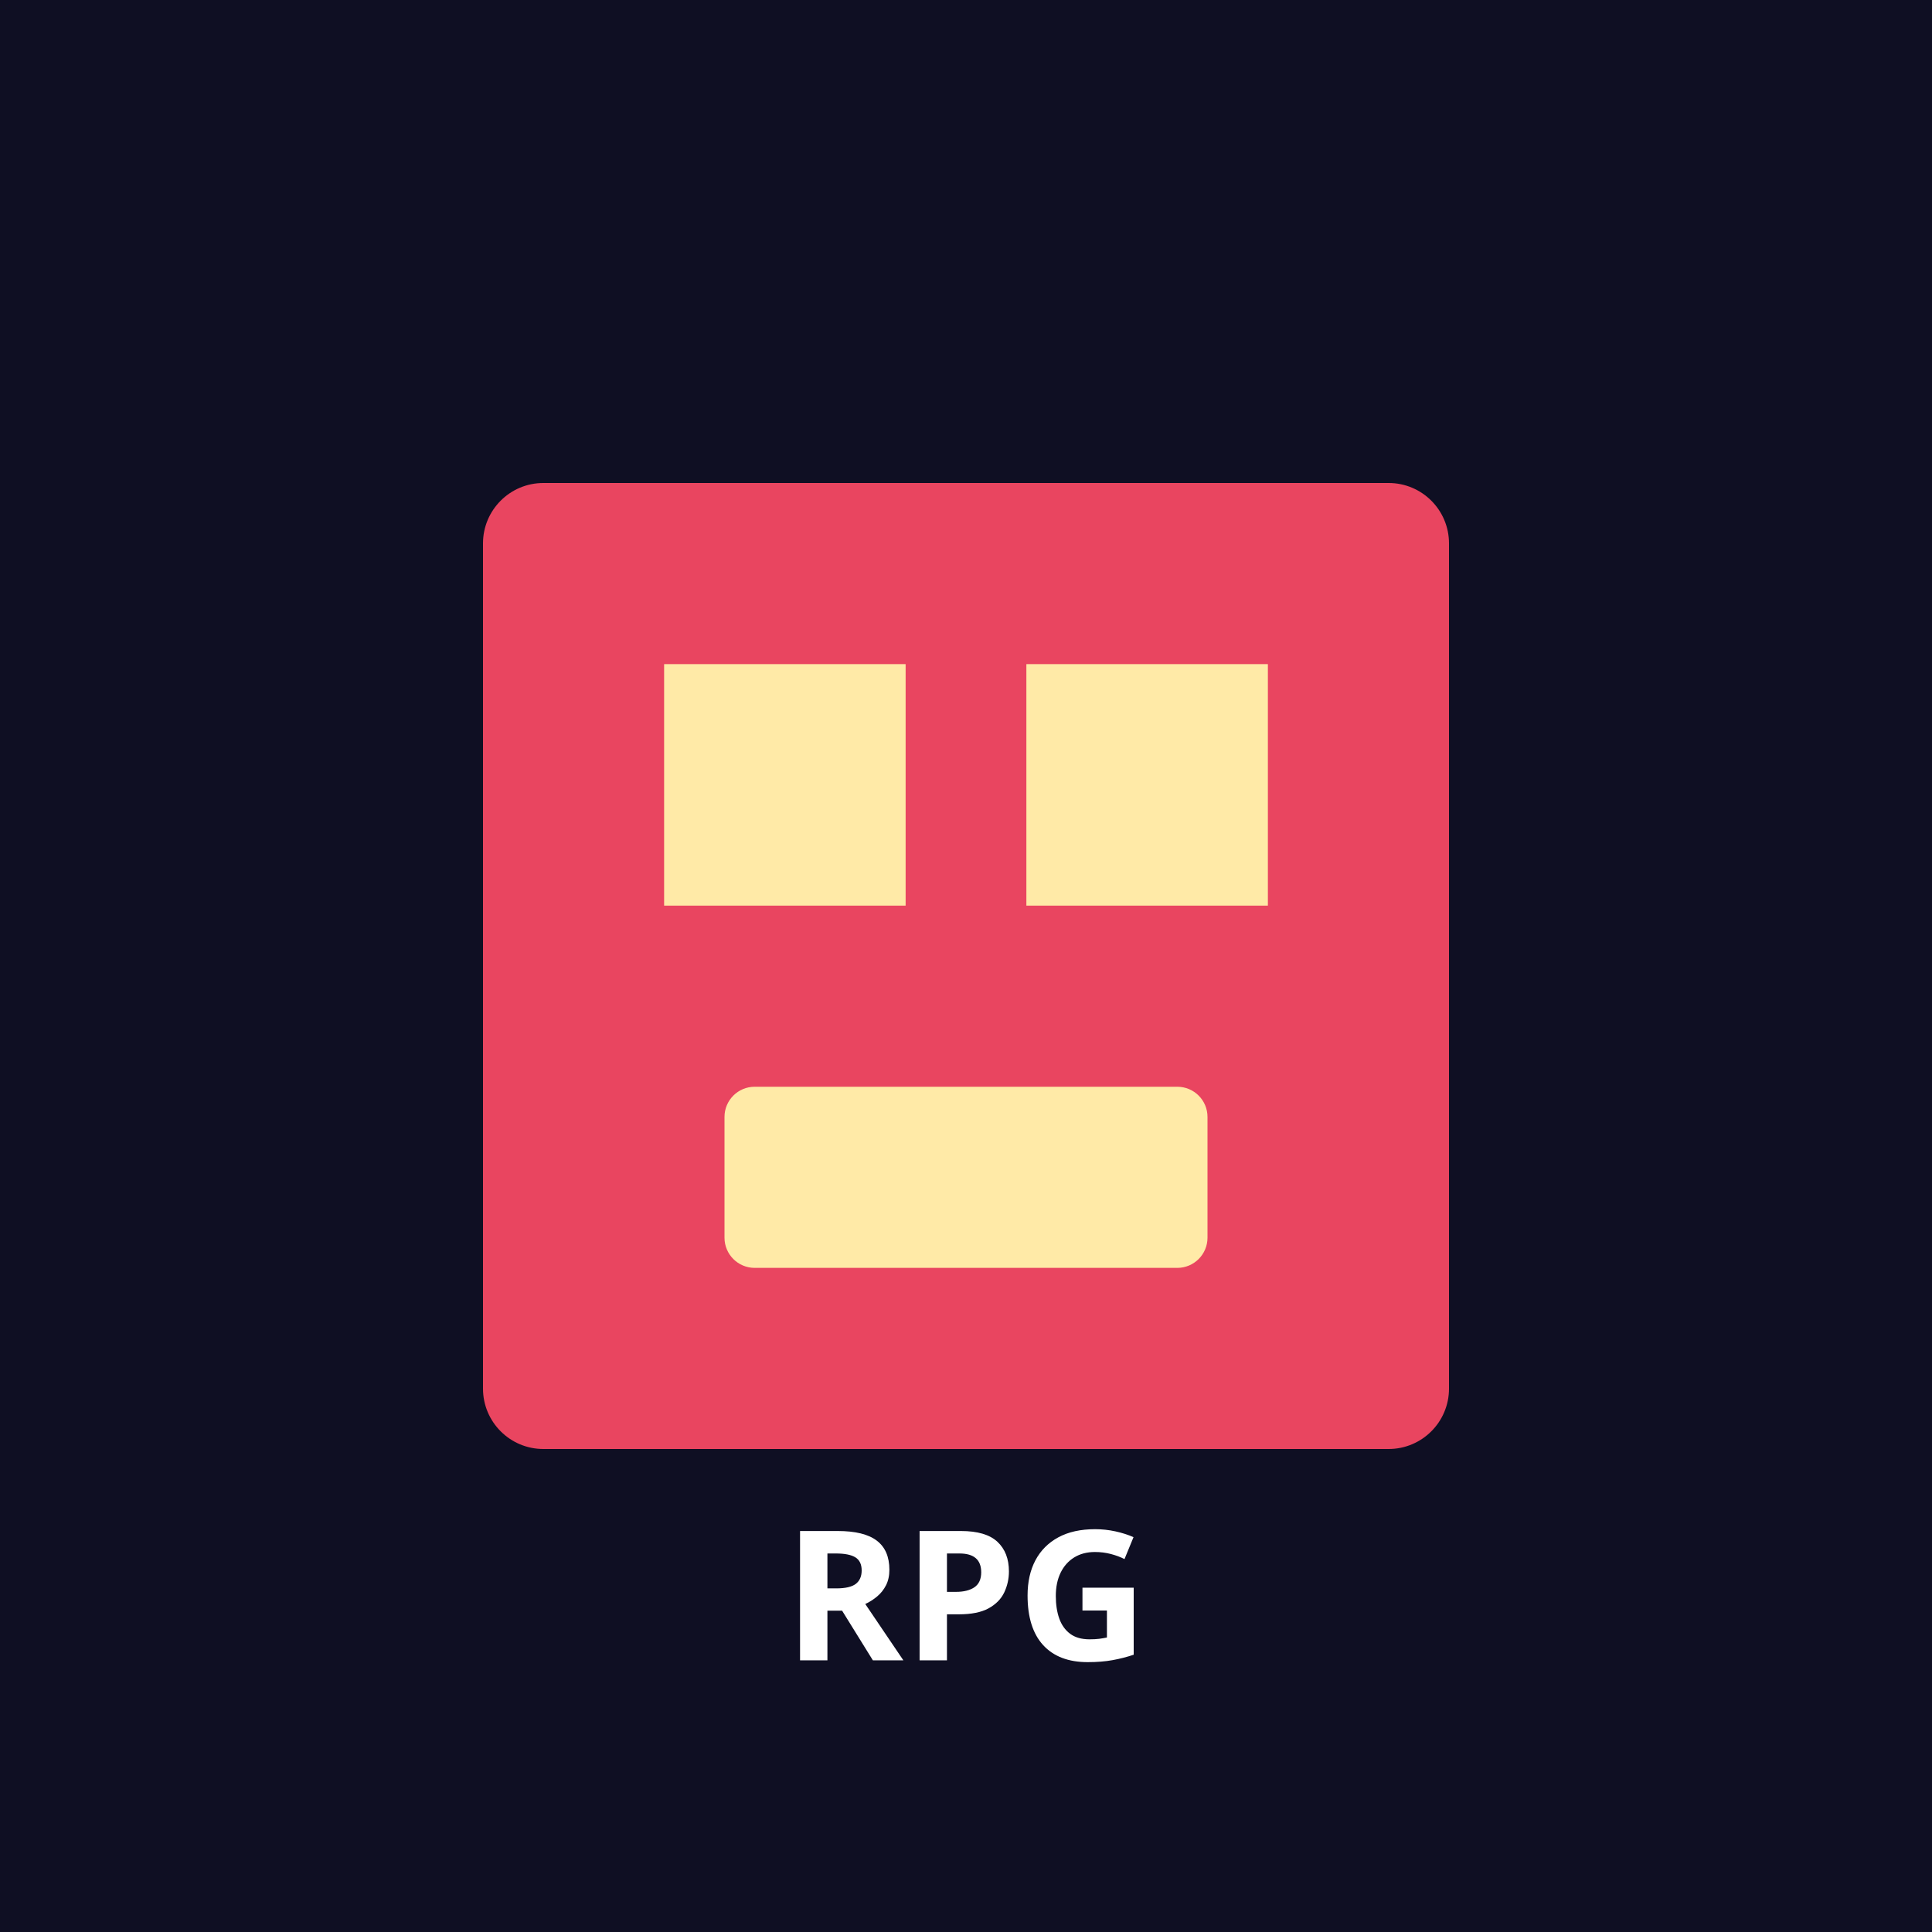
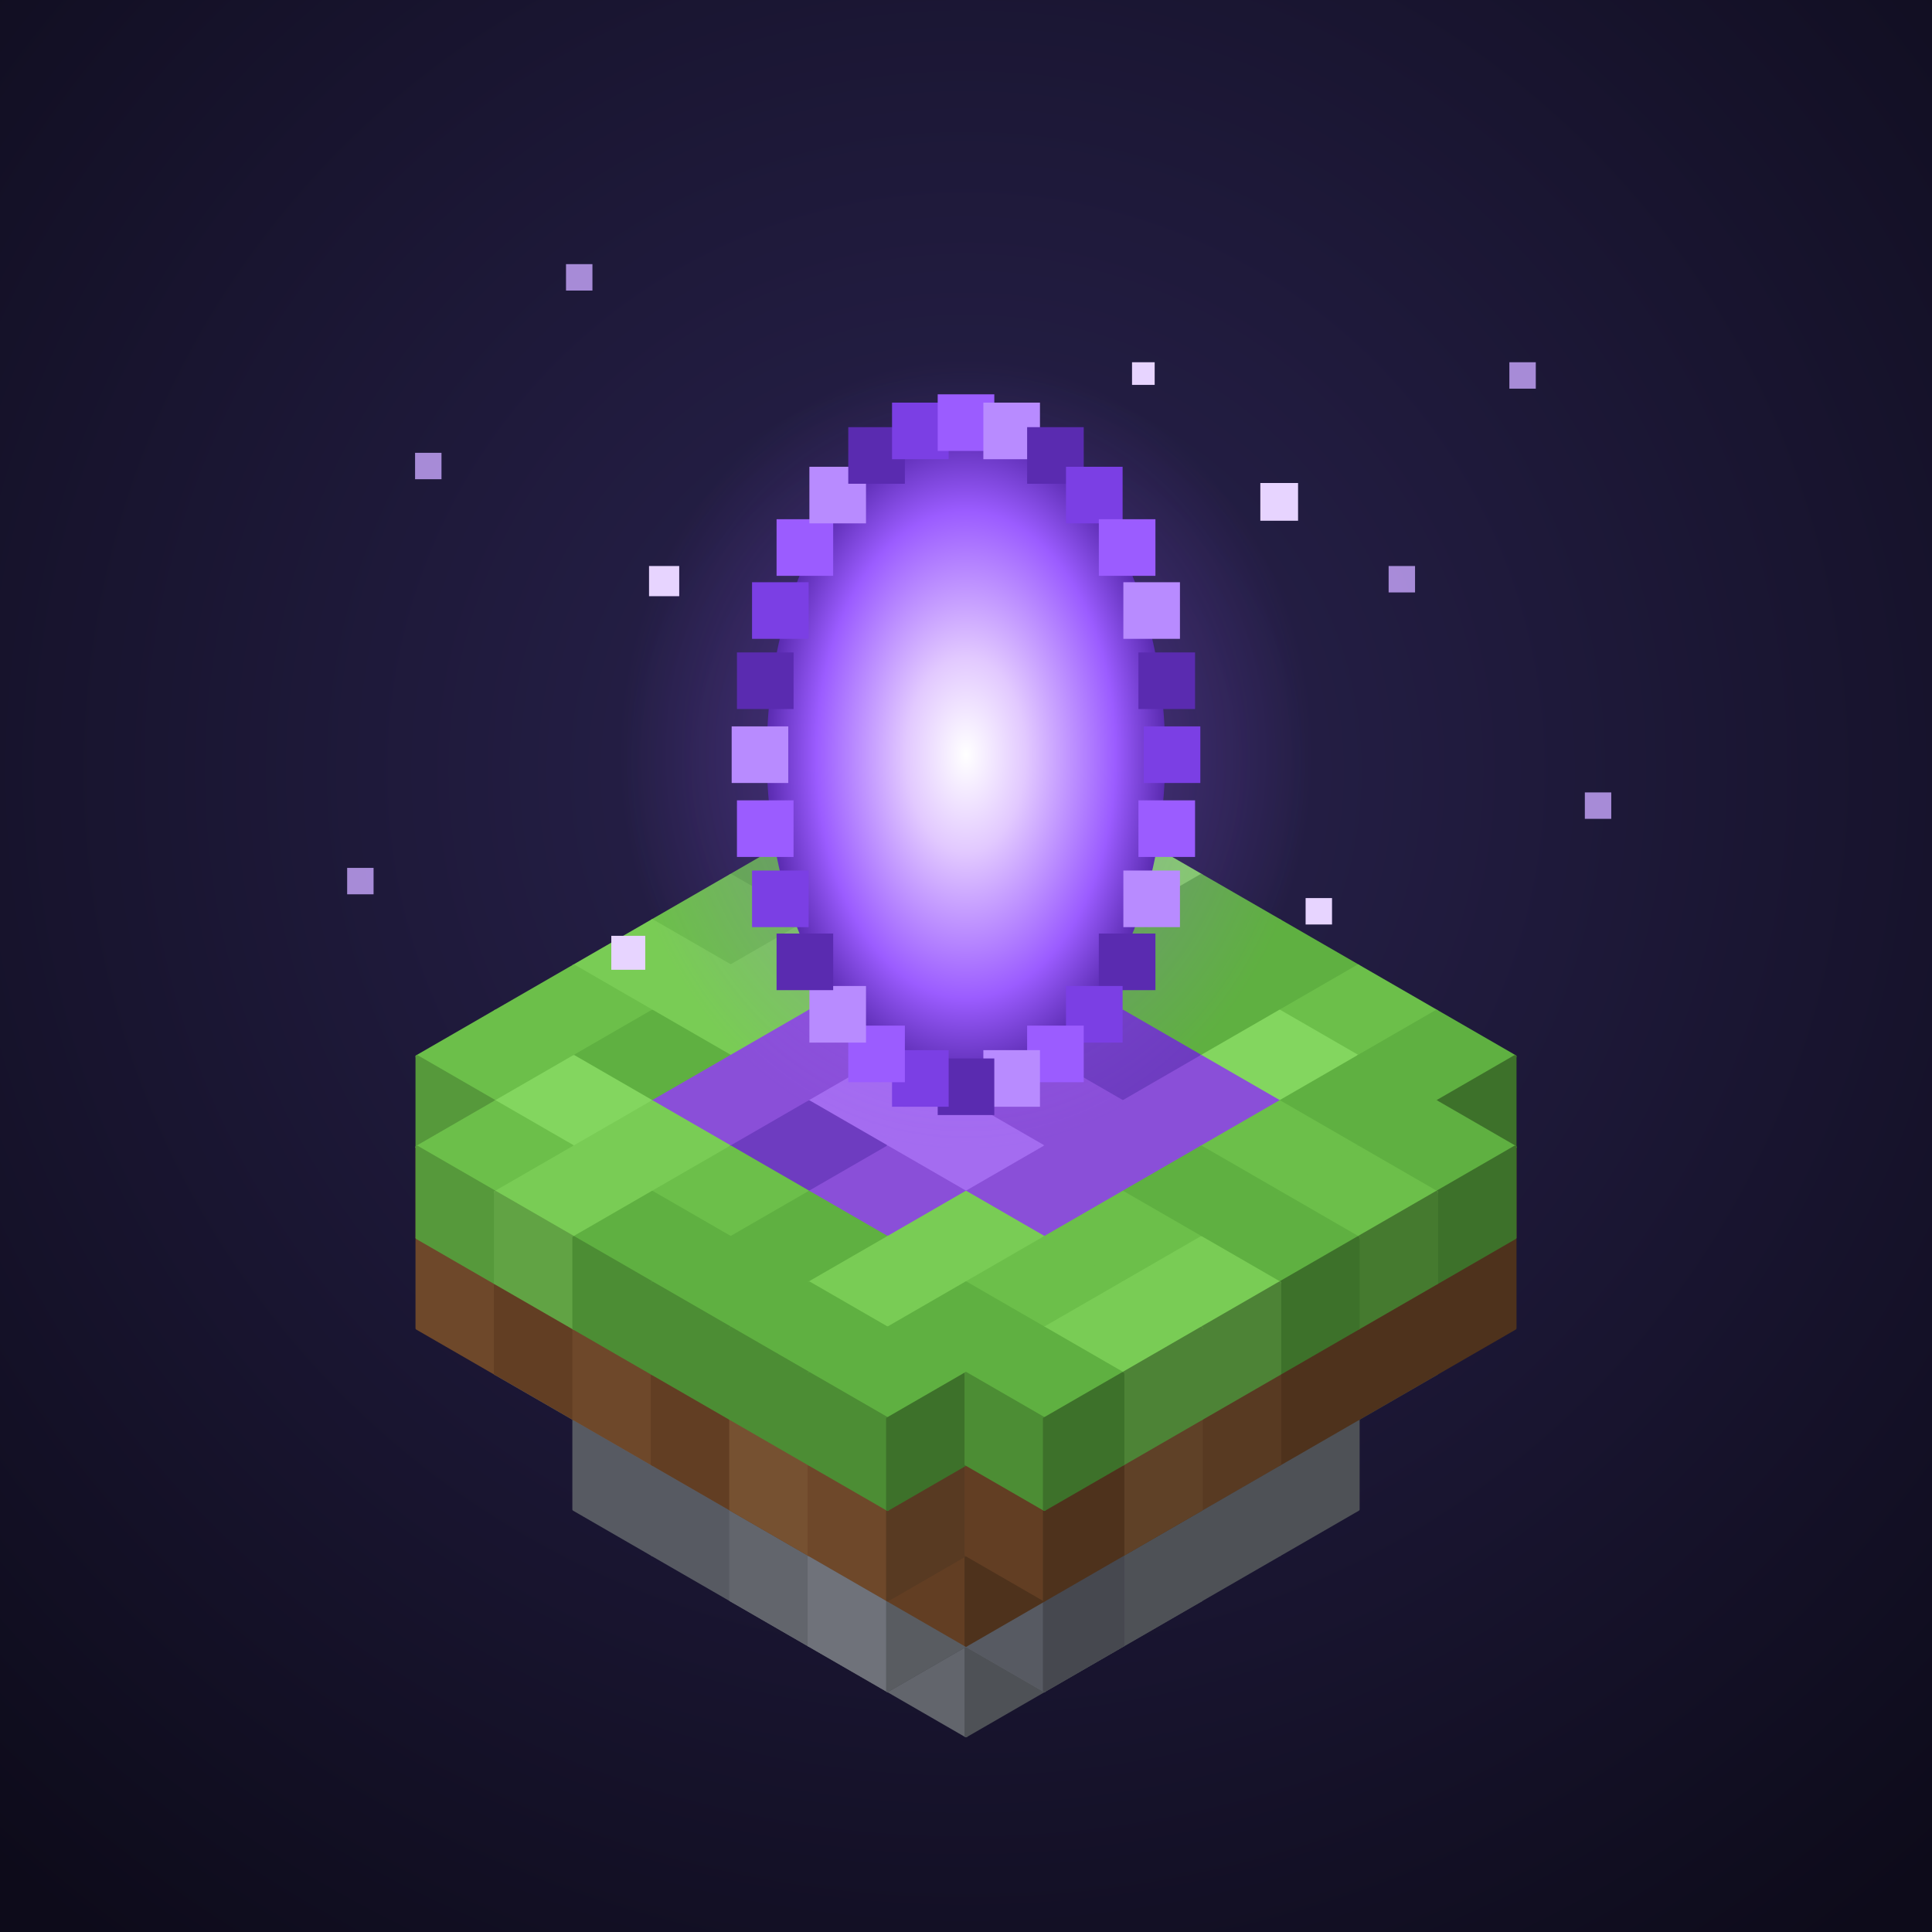
- <svg xmlns="http://www.w3.org/2000/svg" viewBox="0 0 512 512">
-   <rect width="512" height="512" fill="#0f0f23" />
-   <rect x="128" y="128" width="256" height="256" fill="#e94560" rx="16" />
-   <rect x="176" y="176" width="64" height="64" fill="#ffeaa7" />
-   <rect x="272" y="176" width="64" height="64" fill="#ffeaa7" />
-   <rect x="192" y="288" width="128" height="48" fill="#ffeaa7" rx="8" />
-   <text x="256" y="440" text-anchor="middle" fill="#fff" font-family="sans-serif" font-size="48" font-weight="bold">RPG</text>
+ <svg xmlns="http://www.w3.org/2000/svg" viewBox="0 0 512 512" width="512" height="512">
+   <defs>
+     <radialGradient id="bg" cx="50%" cy="40%" r="75%">
+       <stop offset="0" stop-color="#2a2350" />
+       <stop offset="1" stop-color="#0d0b1a" />
+     </radialGradient>
+     <radialGradient id="portal" cx="50%" cy="50%" r="50%">
+       <stop offset="0" stop-color="#ffffff" />
+       <stop offset="0.3" stop-color="#e2c9ff" />
+       <stop offset="0.75" stop-color="#9b5cff" />
+       <stop offset="1" stop-color="#5a2bb0" />
+     </radialGradient>
+     <radialGradient id="halo" cx="50%" cy="50%" r="50%">
+       <stop offset="0" stop-color="#9b5cff" stop-opacity="0.45" />
+       <stop offset="1" stop-color="#9b5cff" stop-opacity="0" />
+     </radialGradient>
+   </defs>
+   <rect width="512" height="512" fill="url(#bg)" />
+   <rect x="110" y="120" width="7" height="7" fill="#c9a8ff" opacity="0.8" />
+   <rect x="400" y="96" width="7" height="7" fill="#c9a8ff" opacity="0.8" />
+   <rect x="150" y="70" width="7" height="7" fill="#c9a8ff" opacity="0.8" />
+   <rect x="420" y="210" width="7" height="7" fill="#c9a8ff" opacity="0.8" />
+   <rect x="92" y="230" width="7" height="7" fill="#c9a8ff" opacity="0.8" />
+   <rect x="368" y="150" width="7" height="7" fill="#c9a8ff" opacity="0.8" />
+   <polygon points="235.22,208.00 256.00,220.00 235.22,232.00 214.43,220.00" fill="#5fb041" stroke="#5fb041" stroke-width="0.8" stroke-linejoin="round" />
+   <polygon points="276.78,208.00 297.57,220.00 276.78,232.00 256.00,220.00" fill="#83d65f" stroke="#83d65f" stroke-width="0.8" stroke-linejoin="round" />
+   <polygon points="214.43,436.00 235.22,448.00 235.22,424.00 214.43,412.00" fill="#575a62" stroke="#575a62" stroke-width="0.8" stroke-linejoin="round" />
+   <polygon points="297.57,436.00 276.78,448.00 276.78,424.00 297.57,412.00" fill="#46484f" stroke="#46484f" stroke-width="0.8" stroke-linejoin="round" />
+   <polygon points="193.65,400.00 214.43,412.00 214.43,388.00 193.65,376.00" fill="#575a62" stroke="#575a62" stroke-width="0.8" stroke-linejoin="round" />
+   <polygon points="318.35,400.00 297.57,412.00 297.57,388.00 318.35,376.00" fill="#46484f" stroke="#46484f" stroke-width="0.8" stroke-linejoin="round" />
+   <polygon points="214.43,220.00 235.22,232.00 214.43,244.00 193.65,232.00" fill="#5fb041" stroke="#5fb041" stroke-width="0.8" stroke-linejoin="round" />
+   <polygon points="256.00,220.00 276.78,232.00 256.00,244.00 235.22,232.00" fill="#83d65f" stroke="#83d65f" stroke-width="0.8" stroke-linejoin="round" />
+   <polygon points="297.57,220.00 318.35,232.00 297.57,244.00 276.78,232.00" fill="#83d65f" stroke="#83d65f" stroke-width="0.8" stroke-linejoin="round" />
+   <polygon points="235.22,448.00 256.00,460.00 256.00,436.00 235.22,424.00" fill="#62656c" stroke="#62656c" stroke-width="0.8" stroke-linejoin="round" />
+   <polygon points="276.78,448.00 256.00,460.00 256.00,436.00 276.78,424.00" fill="#4e5156" stroke="#4e5156" stroke-width="0.8" stroke-linejoin="round" />
+   <polygon points="152.08,376.00 172.86,388.00 172.86,364.00 152.08,352.00" fill="#575a62" stroke="#575a62" stroke-width="0.8" stroke-linejoin="round" />
+   <polygon points="359.92,376.00 339.14,388.00 339.14,364.00 359.92,352.00" fill="#4e5156" stroke="#4e5156" stroke-width="0.8" stroke-linejoin="round" />
+   <polygon points="193.65,232.00 214.43,244.00 193.65,256.00 172.86,244.00" fill="#6cbf4a" stroke="#6cbf4a" stroke-width="0.8" stroke-linejoin="round" />
+   <polygon points="235.22,232.00 256.00,244.00 235.22,256.00 214.43,244.00" fill="#6cbf4a" stroke="#6cbf4a" stroke-width="0.8" stroke-linejoin="round" />
+   <polygon points="276.78,232.00 297.57,244.00 276.78,256.00 256.00,244.00" fill="#79cc55" stroke="#79cc55" stroke-width="0.8" stroke-linejoin="round" />
+   <polygon points="318.35,232.00 339.14,244.00 318.35,256.00 297.57,244.00" fill="#5fb041" stroke="#5fb041" stroke-width="0.8" stroke-linejoin="round" />
+   <polygon points="193.65,424.00 214.43,436.00 214.43,412.00 193.65,400.00" fill="#6f727a" stroke="#6f727a" stroke-width="0.8" stroke-linejoin="round" />
+   <polygon points="318.35,424.00 297.57,436.00 297.57,412.00 318.35,400.00" fill="#4e5156" stroke="#4e5156" stroke-width="0.8" stroke-linejoin="round" />
+   <polygon points="172.86,244.00 193.65,256.00 172.86,268.00 152.08,256.00" fill="#79cc55" stroke="#79cc55" stroke-width="0.8" stroke-linejoin="round" />
+   <polygon points="214.43,244.00 235.22,256.00 214.43,268.00 193.65,256.00" fill="#79cc55" stroke="#79cc55" stroke-width="0.8" stroke-linejoin="round" />
+   <polygon points="256.00,244.00 276.78,256.00 256.00,268.00 235.22,256.00" fill="#6cbf4a" stroke="#6cbf4a" stroke-width="0.8" stroke-linejoin="round" />
+   <polygon points="297.57,244.00 318.35,256.00 297.57,268.00 276.78,256.00" fill="#5fb041" stroke="#5fb041" stroke-width="0.8" stroke-linejoin="round" />
+   <polygon points="339.14,244.00 359.92,256.00 339.14,268.00 318.35,256.00" fill="#5fb041" stroke="#5fb041" stroke-width="0.8" stroke-linejoin="round" />
+   <polygon points="214.43,436.00 235.22,448.00 235.22,424.00 214.43,412.00" fill="#575a62" stroke="#575a62" stroke-width="0.8" stroke-linejoin="round" />
+   <polygon points="256.00,436.00 235.22,448.00 235.22,424.00 256.00,412.00" fill="#46484f" stroke="#46484f" stroke-width="0.8" stroke-linejoin="round" />
+   <polygon points="256.00,436.00 276.78,448.00 276.78,424.00 256.00,412.00" fill="#62656c" stroke="#62656c" stroke-width="0.8" stroke-linejoin="round" />
+   <polygon points="297.57,436.00 276.78,448.00 276.78,424.00 297.57,412.00" fill="#4e5156" stroke="#4e5156" stroke-width="0.8" stroke-linejoin="round" />
+   <polygon points="152.08,400.00 172.86,412.00 172.86,388.00 152.08,376.00" fill="#575a62" stroke="#575a62" stroke-width="0.8" stroke-linejoin="round" />
+   <polygon points="359.92,400.00 339.14,412.00 339.14,388.00 359.92,376.00" fill="#4e5156" stroke="#4e5156" stroke-width="0.8" stroke-linejoin="round" />
+   <polygon points="131.29,364.00 152.08,376.00 152.08,352.00 131.29,340.00" fill="#62656c" stroke="#62656c" stroke-width="0.8" stroke-linejoin="round" />
+   <polygon points="380.71,364.00 359.92,376.00 359.92,352.00 380.71,340.00" fill="#46484f" stroke="#46484f" stroke-width="0.8" stroke-linejoin="round" />
+   <polygon points="110.51,328.00 131.29,340.00 131.29,316.00 110.51,304.00" fill="#623e23" stroke="#623e23" stroke-width="0.8" stroke-linejoin="round" />
+   <polygon points="401.49,328.00 380.71,340.00 380.71,316.00 401.49,304.00" fill="#5f4127" stroke="#5f4127" stroke-width="0.8" stroke-linejoin="round" />
+   <polygon points="152.08,256.00 172.86,268.00 152.08,280.00 131.29,268.00" fill="#6cbf4a" stroke="#6cbf4a" stroke-width="0.8" stroke-linejoin="round" />
+   <polygon points="193.65,256.00 214.43,268.00 193.65,280.00 172.86,268.00" fill="#79cc55" stroke="#79cc55" stroke-width="0.8" stroke-linejoin="round" />
+   <polygon points="235.22,256.00 256.00,268.00 235.22,280.00 214.43,268.00" fill="#8a4fd8" stroke="#8a4fd8" stroke-width="0.8" stroke-linejoin="round" />
+   <polygon points="276.78,256.00 297.57,268.00 276.78,280.00 256.00,268.00" fill="#8a4fd8" stroke="#8a4fd8" stroke-width="0.8" stroke-linejoin="round" />
+   <polygon points="318.35,256.00 339.14,268.00 318.35,280.00 297.57,268.00" fill="#5fb041" stroke="#5fb041" stroke-width="0.8" stroke-linejoin="round" />
+   <polygon points="359.92,256.00 380.71,268.00 359.92,280.00 339.14,268.00" fill="#6cbf4a" stroke="#6cbf4a" stroke-width="0.8" stroke-linejoin="round" />
+   <polygon points="172.86,412.00 193.65,424.00 193.65,400.00 172.86,388.00" fill="#575a62" stroke="#575a62" stroke-width="0.8" stroke-linejoin="round" />
+   <polygon points="339.14,412.00 318.35,424.00 318.35,400.00 339.14,388.00" fill="#4e5156" stroke="#4e5156" stroke-width="0.8" stroke-linejoin="round" />
+   <polygon points="152.08,376.00 172.86,388.00 172.86,364.00 152.08,352.00" fill="#62656c" stroke="#62656c" stroke-width="0.8" stroke-linejoin="round" />
+   <polygon points="359.92,376.00 339.14,388.00 339.14,364.00 359.92,352.00" fill="#4e5156" stroke="#4e5156" stroke-width="0.8" stroke-linejoin="round" />
+   <polygon points="131.29,268.00 152.08,280.00 131.29,292.00 110.51,280.00" fill="#6cbf4a" stroke="#6cbf4a" stroke-width="0.8" stroke-linejoin="round" />
+   <polygon points="110.51,304.00 131.29,316.00 131.29,292.00 110.51,280.00" fill="#56993b" stroke="#56993b" stroke-width="0.8" stroke-linejoin="round" />
+   <polygon points="172.86,268.00 193.65,280.00 172.86,292.00 152.08,280.00" fill="#5fb041" stroke="#5fb041" stroke-width="0.8" stroke-linejoin="round" />
+   <polygon points="214.43,268.00 235.22,280.00 214.43,292.00 193.65,280.00" fill="#8a4fd8" stroke="#8a4fd8" stroke-width="0.8" stroke-linejoin="round" />
+   <polygon points="256.00,268.00 276.78,280.00 256.00,292.00 235.22,280.00" fill="#a46cf0" stroke="#a46cf0" stroke-width="0.8" stroke-linejoin="round" />
+   <polygon points="297.57,268.00 318.35,280.00 297.57,292.00 276.78,280.00" fill="#6e3cc0" stroke="#6e3cc0" stroke-width="0.8" stroke-linejoin="round" />
+   <polygon points="339.14,268.00 359.92,280.00 339.14,292.00 318.35,280.00" fill="#83d65f" stroke="#83d65f" stroke-width="0.8" stroke-linejoin="round" />
+   <polygon points="380.71,268.00 401.49,280.00 380.71,292.00 359.92,280.00" fill="#5fb041" stroke="#5fb041" stroke-width="0.8" stroke-linejoin="round" />
+   <polygon points="401.49,304.00 380.71,316.00 380.71,292.00 401.49,280.00" fill="#3d712a" stroke="#3d712a" stroke-width="0.8" stroke-linejoin="round" />
+   <polygon points="193.65,424.00 214.43,436.00 214.43,412.00 193.65,400.00" fill="#62656c" stroke="#62656c" stroke-width="0.8" stroke-linejoin="round" />
+   <polygon points="318.35,424.00 297.57,436.00 297.57,412.00 318.35,400.00" fill="#4e5156" stroke="#4e5156" stroke-width="0.8" stroke-linejoin="round" />
+   <polygon points="172.86,388.00 193.65,400.00 193.65,376.00 172.86,364.00" fill="#62656c" stroke="#62656c" stroke-width="0.8" stroke-linejoin="round" />
+   <polygon points="339.14,388.00 318.35,400.00 318.35,376.00 339.14,364.00" fill="#46484f" stroke="#46484f" stroke-width="0.8" stroke-linejoin="round" />
+   <polygon points="110.51,352.00 131.29,364.00 131.29,340.00 110.51,328.00" fill="#6e482a" stroke="#6e482a" stroke-width="0.8" stroke-linejoin="round" />
+   <polygon points="401.49,352.00 380.71,364.00 380.71,340.00 401.49,328.00" fill="#4e321c" stroke="#4e321c" stroke-width="0.8" stroke-linejoin="round" />
+   <polygon points="152.08,280.00 172.86,292.00 152.08,304.00 131.29,292.00" fill="#83d65f" stroke="#83d65f" stroke-width="0.8" stroke-linejoin="round" />
+   <polygon points="193.65,280.00 214.43,292.00 193.65,304.00 172.86,292.00" fill="#8a4fd8" stroke="#8a4fd8" stroke-width="0.8" stroke-linejoin="round" />
+   <polygon points="235.22,280.00 256.00,292.00 235.22,304.00 214.43,292.00" fill="#a46cf0" stroke="#a46cf0" stroke-width="0.8" stroke-linejoin="round" />
+   <polygon points="276.78,280.00 297.57,292.00 276.78,304.00 256.00,292.00" fill="#8a4fd8" stroke="#8a4fd8" stroke-width="0.8" stroke-linejoin="round" />
+   <polygon points="318.35,280.00 339.14,292.00 318.35,304.00 297.57,292.00" fill="#8a4fd8" stroke="#8a4fd8" stroke-width="0.8" stroke-linejoin="round" />
+   <polygon points="359.92,280.00 380.71,292.00 359.92,304.00 339.14,292.00" fill="#5fb041" stroke="#5fb041" stroke-width="0.8" stroke-linejoin="round" />
+   <polygon points="214.43,436.00 235.22,448.00 235.22,424.00 214.43,412.00" fill="#6f727a" stroke="#6f727a" stroke-width="0.8" stroke-linejoin="round" />
+   <polygon points="256.00,436.00 235.22,448.00 235.22,424.00 256.00,412.00" fill="#595c61" stroke="#595c61" stroke-width="0.8" stroke-linejoin="round" />
+   <polygon points="256.00,436.00 276.78,448.00 276.78,424.00 256.00,412.00" fill="#575a62" stroke="#575a62" stroke-width="0.8" stroke-linejoin="round" />
+   <polygon points="297.57,436.00 276.78,448.00 276.78,424.00 297.57,412.00" fill="#46484f" stroke="#46484f" stroke-width="0.8" stroke-linejoin="round" />
+   <polygon points="193.65,400.00 214.43,412.00 214.43,388.00 193.65,376.00" fill="#623e23" stroke="#623e23" stroke-width="0.8" stroke-linejoin="round" />
+   <polygon points="318.35,400.00 297.57,412.00 297.57,388.00 318.35,376.00" fill="#4e321c" stroke="#4e321c" stroke-width="0.8" stroke-linejoin="round" />
+   <polygon points="131.29,364.00 152.08,376.00 152.08,352.00 131.29,340.00" fill="#623e23" stroke="#623e23" stroke-width="0.8" stroke-linejoin="round" />
+   <polygon points="380.71,364.00 359.92,376.00 359.92,352.00 380.71,340.00" fill="#4e321c" stroke="#4e321c" stroke-width="0.8" stroke-linejoin="round" />
+   <polygon points="131.29,292.00 152.08,304.00 131.29,316.00 110.51,304.00" fill="#6cbf4a" stroke="#6cbf4a" stroke-width="0.8" stroke-linejoin="round" />
+   <polygon points="110.51,328.00 131.29,340.00 131.29,316.00 110.51,304.00" fill="#56993b" stroke="#56993b" stroke-width="0.8" stroke-linejoin="round" />
+   <polygon points="172.86,292.00 193.65,304.00 172.86,316.00 152.08,304.00" fill="#79cc55" stroke="#79cc55" stroke-width="0.8" stroke-linejoin="round" />
+   <polygon points="214.43,292.00 235.22,304.00 214.43,316.00 193.65,304.00" fill="#6e3cc0" stroke="#6e3cc0" stroke-width="0.8" stroke-linejoin="round" />
+   <polygon points="256.00,292.00 276.78,304.00 256.00,316.00 235.22,304.00" fill="#a46cf0" stroke="#a46cf0" stroke-width="0.8" stroke-linejoin="round" />
+   <polygon points="297.57,292.00 318.35,304.00 297.57,316.00 276.78,304.00" fill="#8a4fd8" stroke="#8a4fd8" stroke-width="0.8" stroke-linejoin="round" />
+   <polygon points="339.14,292.00 359.92,304.00 339.14,316.00 318.35,304.00" fill="#6cbf4a" stroke="#6cbf4a" stroke-width="0.8" stroke-linejoin="round" />
+   <polygon points="380.71,292.00 401.49,304.00 380.71,316.00 359.92,304.00" fill="#5fb041" stroke="#5fb041" stroke-width="0.8" stroke-linejoin="round" />
+   <polygon points="401.49,328.00 380.71,340.00 380.71,316.00 401.49,304.00" fill="#3d712a" stroke="#3d712a" stroke-width="0.8" stroke-linejoin="round" />
+   <polygon points="214.43,412.00 235.22,424.00 235.22,400.00 214.43,388.00" fill="#62656c" stroke="#62656c" stroke-width="0.8" stroke-linejoin="round" />
+   <polygon points="297.57,412.00 276.78,424.00 276.78,400.00 297.57,388.00" fill="#46484f" stroke="#46484f" stroke-width="0.8" stroke-linejoin="round" />
+   <polygon points="152.08,376.00 172.86,388.00 172.86,364.00 152.08,352.00" fill="#6e482a" stroke="#6e482a" stroke-width="0.8" stroke-linejoin="round" />
+   <polygon points="359.92,376.00 339.14,388.00 339.14,364.00 359.92,352.00" fill="#4e321c" stroke="#4e321c" stroke-width="0.8" stroke-linejoin="round" />
+   <polygon points="152.08,304.00 172.86,316.00 152.08,328.00 131.29,316.00" fill="#79cc55" stroke="#79cc55" stroke-width="0.8" stroke-linejoin="round" />
+   <polygon points="131.29,340.00 152.08,352.00 152.08,328.00 131.29,316.00" fill="#61a344" stroke="#61a344" stroke-width="0.8" stroke-linejoin="round" />
+   <polygon points="193.65,304.00 214.43,316.00 193.65,328.00 172.86,316.00" fill="#6cbf4a" stroke="#6cbf4a" stroke-width="0.8" stroke-linejoin="round" />
+   <polygon points="235.22,304.00 256.00,316.00 235.22,328.00 214.43,316.00" fill="#8a4fd8" stroke="#8a4fd8" stroke-width="0.8" stroke-linejoin="round" />
+   <polygon points="276.78,304.00 297.57,316.00 276.78,328.00 256.00,316.00" fill="#8a4fd8" stroke="#8a4fd8" stroke-width="0.8" stroke-linejoin="round" />
+   <polygon points="318.35,304.00 339.14,316.00 318.35,328.00 297.57,316.00" fill="#5fb041" stroke="#5fb041" stroke-width="0.8" stroke-linejoin="round" />
+   <polygon points="359.92,304.00 380.71,316.00 359.92,328.00 339.14,316.00" fill="#6cbf4a" stroke="#6cbf4a" stroke-width="0.8" stroke-linejoin="round" />
+   <polygon points="380.71,340.00 359.92,352.00 359.92,328.00 380.71,316.00" fill="#457a2f" stroke="#457a2f" stroke-width="0.8" stroke-linejoin="round" />
+   <polygon points="235.22,424.00 256.00,436.00 256.00,412.00 235.22,400.00" fill="#623e23" stroke="#623e23" stroke-width="0.8" stroke-linejoin="round" />
+   <polygon points="276.78,424.00 256.00,436.00 256.00,412.00 276.78,400.00" fill="#4e321c" stroke="#4e321c" stroke-width="0.8" stroke-linejoin="round" />
+   <polygon points="172.86,388.00 193.65,400.00 193.65,376.00 172.86,364.00" fill="#623e23" stroke="#623e23" stroke-width="0.8" stroke-linejoin="round" />
+   <polygon points="339.14,388.00 318.35,400.00 318.35,376.00 339.14,364.00" fill="#583a22" stroke="#583a22" stroke-width="0.8" stroke-linejoin="round" />
+   <polygon points="172.86,316.00 193.65,328.00 172.86,340.00 152.08,328.00" fill="#5fb041" stroke="#5fb041" stroke-width="0.8" stroke-linejoin="round" />
+   <polygon points="152.08,352.00 172.86,364.00 172.86,340.00 152.08,328.00" fill="#4c8d34" stroke="#4c8d34" stroke-width="0.8" stroke-linejoin="round" />
+   <polygon points="214.43,316.00 235.22,328.00 214.43,340.00 193.65,328.00" fill="#5fb041" stroke="#5fb041" stroke-width="0.8" stroke-linejoin="round" />
+   <polygon points="256.00,316.00 276.78,328.00 256.00,340.00 235.22,328.00" fill="#79cc55" stroke="#79cc55" stroke-width="0.8" stroke-linejoin="round" />
+   <polygon points="297.57,316.00 318.35,328.00 297.57,340.00 276.78,328.00" fill="#6cbf4a" stroke="#6cbf4a" stroke-width="0.8" stroke-linejoin="round" />
+   <polygon points="339.14,316.00 359.92,328.00 339.14,340.00 318.35,328.00" fill="#5fb041" stroke="#5fb041" stroke-width="0.8" stroke-linejoin="round" />
+   <polygon points="359.92,352.00 339.14,364.00 339.14,340.00 359.92,328.00" fill="#3d712a" stroke="#3d712a" stroke-width="0.8" stroke-linejoin="round" />
+   <polygon points="193.65,400.00 214.43,412.00 214.43,388.00 193.65,376.00" fill="#765131" stroke="#765131" stroke-width="0.8" stroke-linejoin="round" />
+   <polygon points="318.35,400.00 297.57,412.00 297.57,388.00 318.35,376.00" fill="#5f4127" stroke="#5f4127" stroke-width="0.8" stroke-linejoin="round" />
+   <polygon points="193.65,328.00 214.43,340.00 193.65,352.00 172.86,340.00" fill="#5fb041" stroke="#5fb041" stroke-width="0.8" stroke-linejoin="round" />
+   <polygon points="172.86,364.00 193.65,376.00 193.65,352.00 172.86,340.00" fill="#4c8d34" stroke="#4c8d34" stroke-width="0.8" stroke-linejoin="round" />
+   <polygon points="235.22,328.00 256.00,340.00 235.22,352.00 214.43,340.00" fill="#79cc55" stroke="#79cc55" stroke-width="0.8" stroke-linejoin="round" />
+   <polygon points="276.78,328.00 297.57,340.00 276.78,352.00 256.00,340.00" fill="#6cbf4a" stroke="#6cbf4a" stroke-width="0.8" stroke-linejoin="round" />
+   <polygon points="318.35,328.00 339.14,340.00 318.35,352.00 297.57,340.00" fill="#79cc55" stroke="#79cc55" stroke-width="0.8" stroke-linejoin="round" />
+   <polygon points="339.14,364.00 318.35,376.00 318.35,352.00 339.14,340.00" fill="#4d8336" stroke="#4d8336" stroke-width="0.8" stroke-linejoin="round" />
+   <polygon points="214.43,412.00 235.22,424.00 235.22,400.00 214.43,388.00" fill="#6e482a" stroke="#6e482a" stroke-width="0.8" stroke-linejoin="round" />
+   <polygon points="256.00,412.00 235.22,424.00 235.22,400.00 256.00,388.00" fill="#583a22" stroke="#583a22" stroke-width="0.8" stroke-linejoin="round" />
+   <polygon points="256.00,412.00 276.78,424.00 276.78,400.00 256.00,388.00" fill="#623e23" stroke="#623e23" stroke-width="0.8" stroke-linejoin="round" />
+   <polygon points="297.57,412.00 276.78,424.00 276.78,400.00 297.57,388.00" fill="#4e321c" stroke="#4e321c" stroke-width="0.8" stroke-linejoin="round" />
+   <polygon points="214.43,340.00 235.22,352.00 214.43,364.00 193.65,352.00" fill="#5fb041" stroke="#5fb041" stroke-width="0.8" stroke-linejoin="round" />
+   <polygon points="193.65,376.00 214.43,388.00 214.43,364.00 193.65,352.00" fill="#4c8d34" stroke="#4c8d34" stroke-width="0.8" stroke-linejoin="round" />
+   <polygon points="256.00,340.00 276.78,352.00 256.00,364.00 235.22,352.00" fill="#5fb041" stroke="#5fb041" stroke-width="0.8" stroke-linejoin="round" />
+   <polygon points="297.57,340.00 318.35,352.00 297.57,364.00 276.78,352.00" fill="#79cc55" stroke="#79cc55" stroke-width="0.8" stroke-linejoin="round" />
+   <polygon points="318.35,376.00 297.57,388.00 297.57,364.00 318.35,352.00" fill="#4d8336" stroke="#4d8336" stroke-width="0.8" stroke-linejoin="round" />
+   <polygon points="235.22,352.00 256.00,364.00 235.22,376.00 214.43,364.00" fill="#5fb041" stroke="#5fb041" stroke-width="0.8" stroke-linejoin="round" />
+   <polygon points="214.43,388.00 235.22,400.00 235.22,376.00 214.43,364.00" fill="#4c8d34" stroke="#4c8d34" stroke-width="0.8" stroke-linejoin="round" />
+   <polygon points="256.00,388.00 235.22,400.00 235.22,376.00 256.00,364.00" fill="#3d712a" stroke="#3d712a" stroke-width="0.8" stroke-linejoin="round" />
+   <polygon points="276.78,352.00 297.57,364.00 276.78,376.00 256.00,364.00" fill="#5fb041" stroke="#5fb041" stroke-width="0.8" stroke-linejoin="round" />
+   <polygon points="256.00,388.00 276.78,400.00 276.78,376.00 256.00,364.00" fill="#4c8d34" stroke="#4c8d34" stroke-width="0.8" stroke-linejoin="round" />
+   <polygon points="297.57,388.00 276.78,400.00 276.78,376.00 297.57,364.00" fill="#3d712a" stroke="#3d712a" stroke-width="0.8" stroke-linejoin="round" />
+   <ellipse cx="256" cy="200" rx="92.4" ry="105.6" fill="url(#halo)" />
+   <ellipse cx="256" cy="200" rx="52.8" ry="86.24" fill="url(#portal)" />
+   <rect x="303.1" y="192.5" width="15" height="15" fill="#7b3fe4" />
+   <rect x="301.7" y="212.1" width="15" height="15" fill="#9b5cff" />
+   <rect x="297.7" y="230.7" width="15" height="15" fill="#b88bff" />
+   <rect x="291.2" y="247.4" width="15" height="15" fill="#5a2bb0" />
+   <rect x="282.5" y="261.3" width="15" height="15" fill="#7b3fe4" />
+   <rect x="272.2" y="271.8" width="15" height="15" fill="#9b5cff" />
+   <rect x="260.6" y="278.3" width="15" height="15" fill="#b88bff" />
+   <rect x="248.5" y="280.5" width="15" height="15" fill="#5a2bb0" />
+   <rect x="236.4" y="278.3" width="15" height="15" fill="#7b3fe4" />
+   <rect x="224.8" y="271.8" width="15" height="15" fill="#9b5cff" />
+   <rect x="214.5" y="261.3" width="15" height="15" fill="#b88bff" />
+   <rect x="205.8" y="247.4" width="15" height="15" fill="#5a2bb0" />
+   <rect x="199.3" y="230.7" width="15" height="15" fill="#7b3fe4" />
+   <rect x="195.3" y="212.1" width="15" height="15" fill="#9b5cff" />
+   <rect x="193.9" y="192.5" width="15" height="15" fill="#b88bff" />
+   <rect x="195.3" y="172.9" width="15" height="15" fill="#5a2bb0" />
+   <rect x="199.3" y="154.3" width="15" height="15" fill="#7b3fe4" />
+   <rect x="205.8" y="137.6" width="15" height="15" fill="#9b5cff" />
+   <rect x="214.5" y="123.7" width="15" height="15" fill="#b88bff" />
+   <rect x="224.8" y="113.2" width="15" height="15" fill="#5a2bb0" />
+   <rect x="236.4" y="106.7" width="15" height="15" fill="#7b3fe4" />
+   <rect x="248.5" y="104.5" width="15" height="15" fill="#9b5cff" />
+   <rect x="260.6" y="106.7" width="15" height="15" fill="#b88bff" />
+   <rect x="272.2" y="113.2" width="15" height="15" fill="#5a2bb0" />
+   <rect x="282.5" y="123.7" width="15" height="15" fill="#7b3fe4" />
+   <rect x="291.2" y="137.6" width="15" height="15" fill="#9b5cff" />
+   <rect x="297.7" y="154.3" width="15" height="15" fill="#b88bff" />
+   <rect x="301.7" y="172.9" width="15" height="15" fill="#5a2bb0" />
+   <rect x="334" y="128" width="10" height="10" fill="#e7d4ff" />
+   <rect x="172" y="150" width="8" height="8" fill="#e7d4ff" />
+   <rect x="346" y="238" width="7" height="7" fill="#e7d4ff" />
+   <rect x="162" y="248" width="9" height="9" fill="#e7d4ff" />
+   <rect x="300" y="96" width="6" height="6" fill="#e7d4ff" />
</svg>
